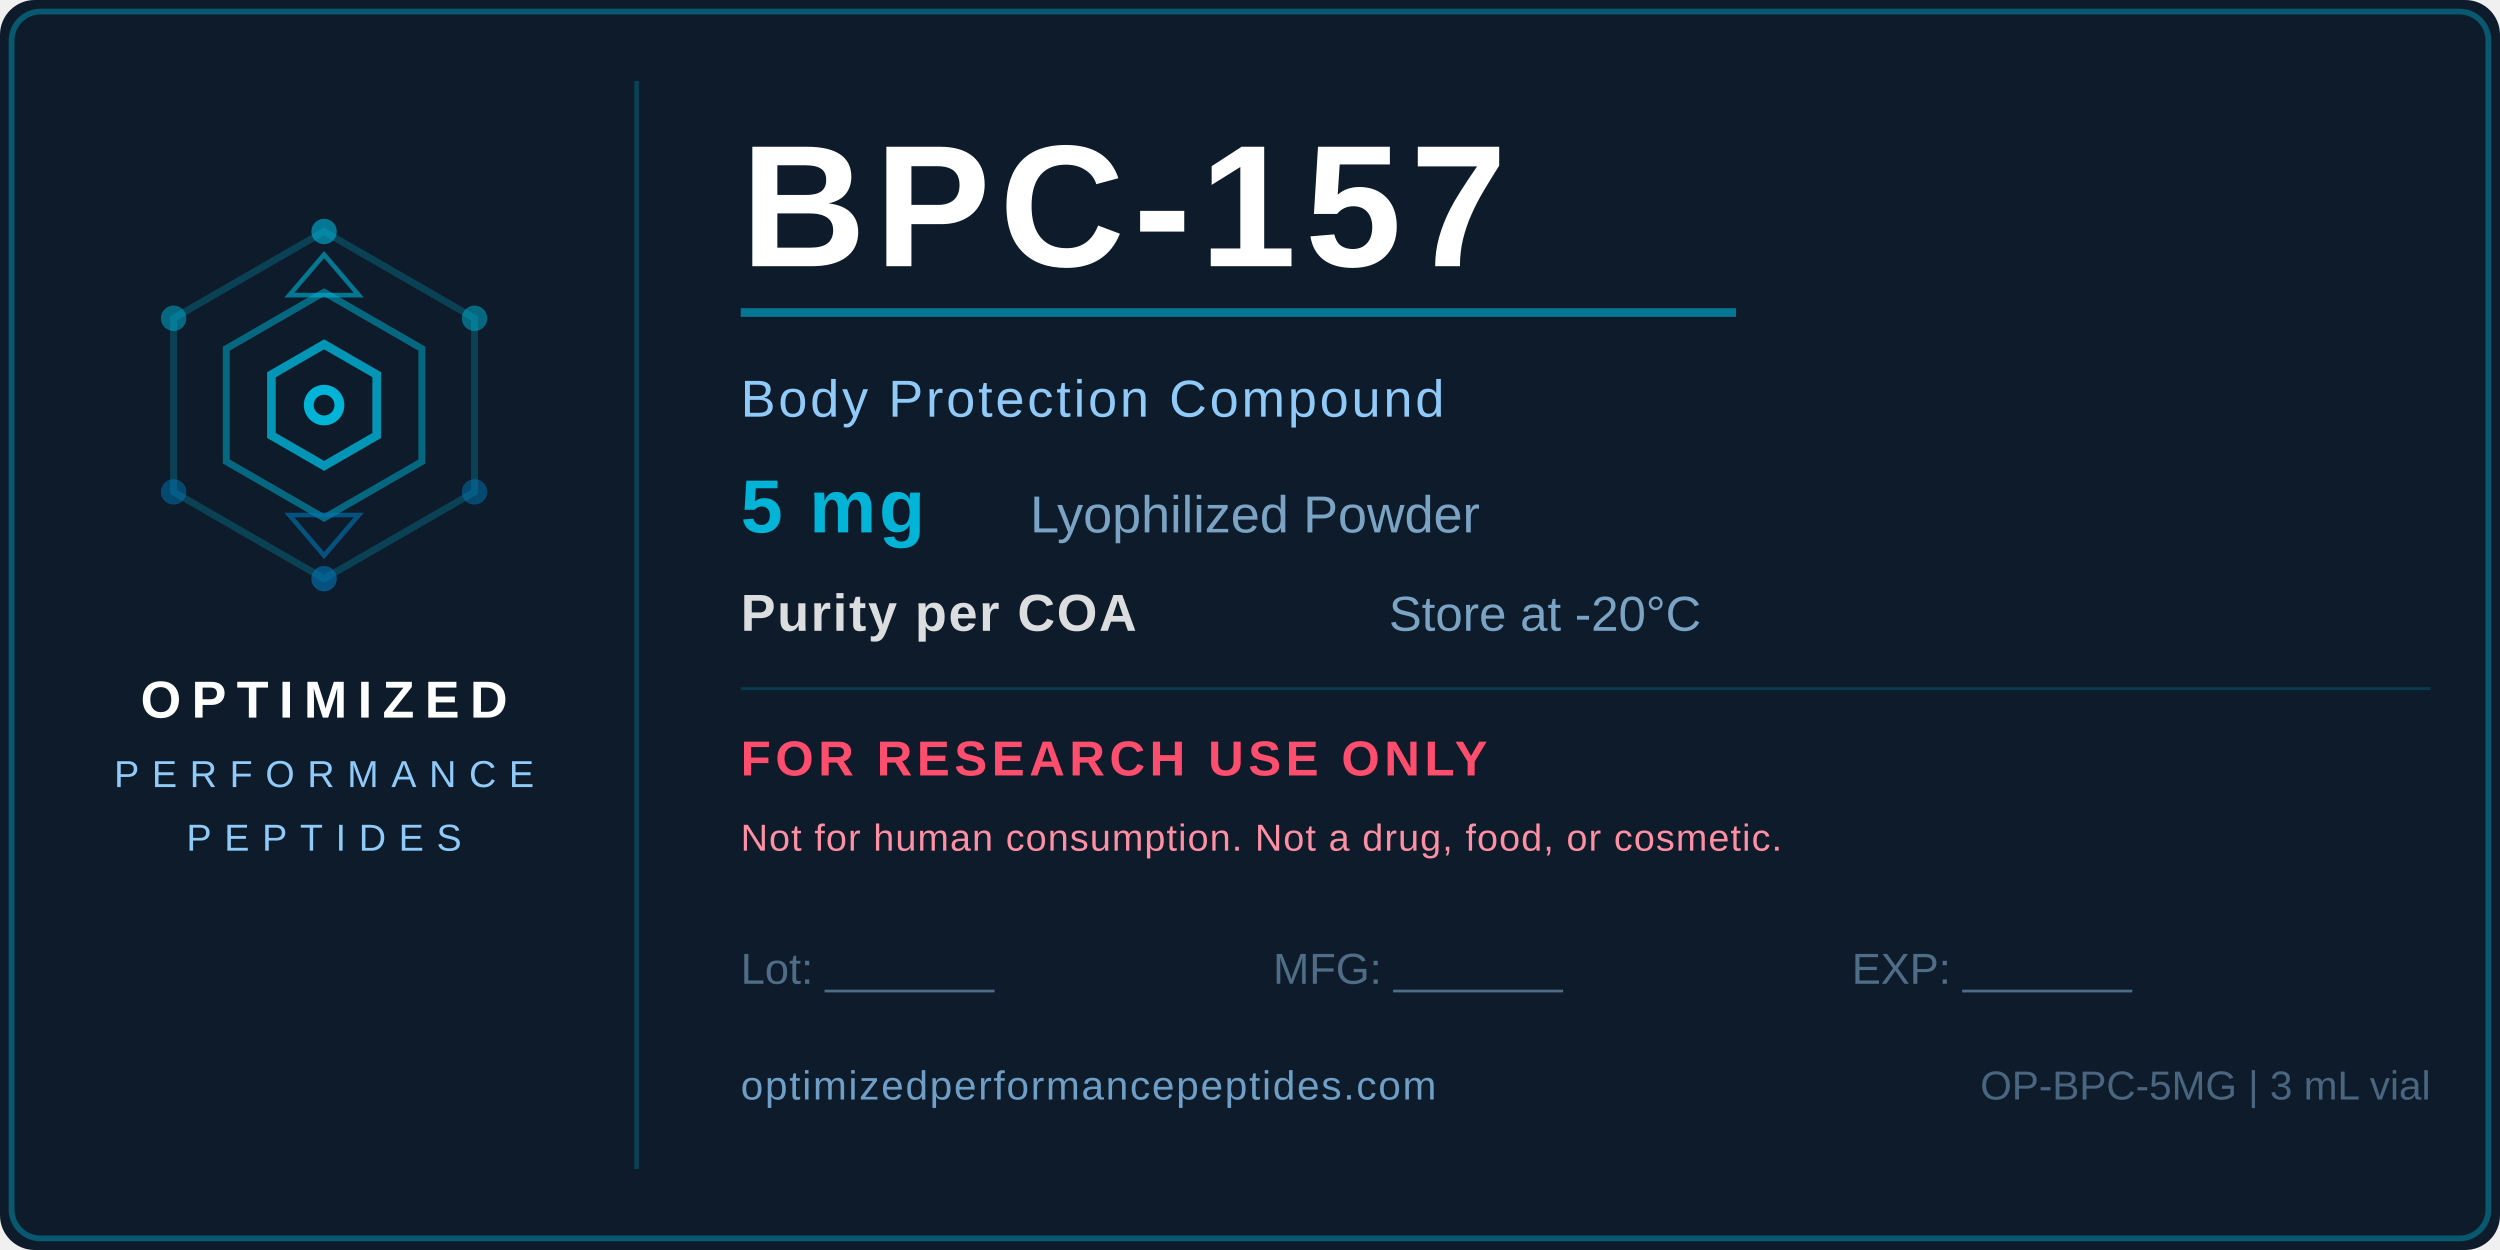
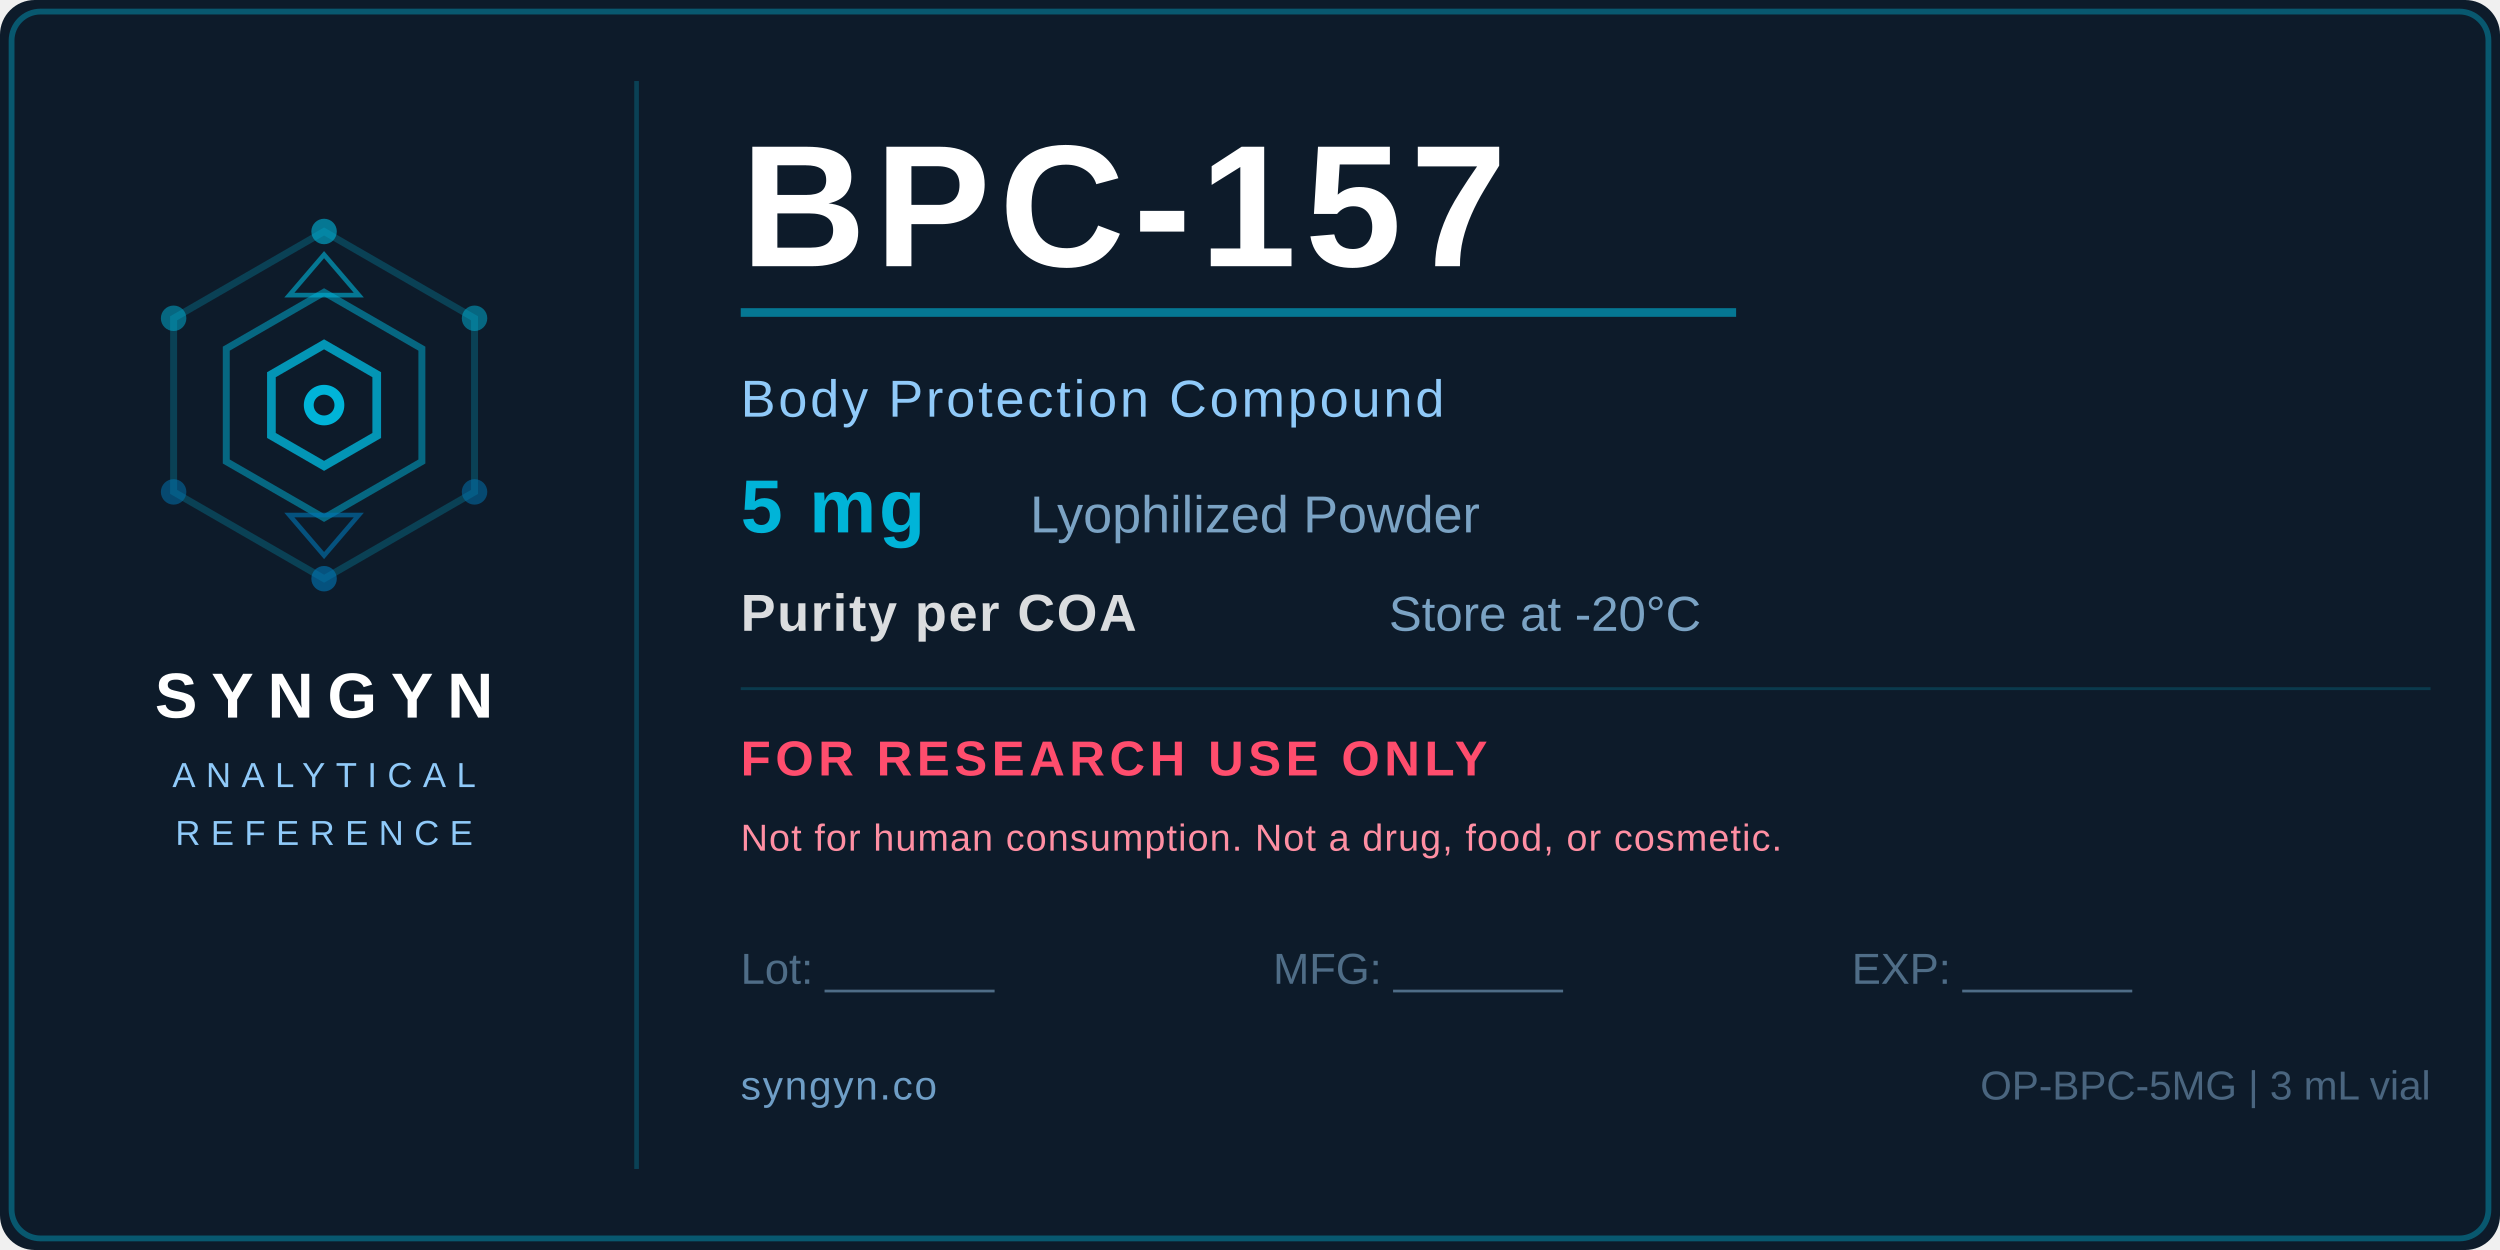
<svg xmlns="http://www.w3.org/2000/svg" width="1.5in" height="0.75in" viewBox="0 0 432 216">
  <rect x="0" y="0" width="432" height="216" rx="6" fill="#0D1B2A" />
  <rect x="2" y="2" width="428" height="212" rx="5" fill="none" stroke="#00B4D8" stroke-width="1" opacity="0.4" />
  <line x1="110" y1="14" x2="110" y2="202" stroke="#00B4D8" stroke-width="0.8" opacity="0.25" />
  <g transform="translate(56, 70)">
    <polygon points="0,-30 26,-15 26,15 0,30 -26,15 -26,-15" fill="none" stroke="#00B4D8" stroke-width="1.2" opacity="0.25" />
    <polygon points="0,-19.5 16.9,-9.75 16.9,9.75 0,19.5 -16.9,9.75 -16.9,-9.75" fill="none" stroke="#00B4D8" stroke-width="1.2" opacity="0.5" />
    <polygon points="0,-10.5 9.1,-5.25 9.1,5.25 0,10.5 -9.1,5.25 -9.1,-5.25" fill="none" stroke="#00B4D8" stroke-width="1.5" opacity="0.8" />
    <circle cx="0" cy="-30" r="2.2" fill="#00B4D8" opacity="0.6" />
    <circle cx="26" cy="-15" r="2.2" fill="#00B4D8" opacity="0.5" />
    <circle cx="26" cy="15" r="2.2" fill="#0077B6" opacity="0.5" />
    <circle cx="0" cy="30" r="2.2" fill="#0077B6" opacity="0.6" />
    <circle cx="-26" cy="15" r="2.2" fill="#0077B6" opacity="0.5" />
    <circle cx="-26" cy="-15" r="2.2" fill="#00B4D8" opacity="0.5" />
    <circle cx="0" cy="0" r="3.5" fill="#00B4D8" />
    <circle cx="0" cy="0" r="1.8" fill="#0D1B2A" />
    <polygon points="0,-26 6,-19 -6,-19" fill="none" stroke="#00B4D8" stroke-width="0.8" opacity="0.6" />
    <polygon points="0,26 6,19 -6,19" fill="none" stroke="#0077B6" stroke-width="0.8" opacity="0.6" />
  </g>
-   <text x="56" y="124" text-anchor="middle" font-family="'Helvetica Neue', Arial, sans-serif" font-size="9" font-weight="700" fill="#FFFFFF" letter-spacing="1.8">OPTIMIZED</text>
-   <text x="56" y="136" text-anchor="middle" font-family="'Helvetica Neue', Arial, sans-serif" font-size="6.5" font-weight="400" fill="#90CAF9" letter-spacing="2.2">PERFORMANCE</text>
-   <text x="56" y="147" text-anchor="middle" font-family="'Helvetica Neue', Arial, sans-serif" font-size="6.5" font-weight="400" fill="#90CAF9" letter-spacing="2.2">PEPTIDES</text>
+   <text x="56" y="124" text-anchor="middle" font-family="'Helvetica Neue', Arial, sans-serif" font-size="11" font-weight="700" fill="#FFFFFF" letter-spacing="2.4">SYNGYN</text>
+   <text x="56" y="136" text-anchor="middle" font-family="'Helvetica Neue', Arial, sans-serif" font-size="6" font-weight="400" fill="#90CAF9" letter-spacing="1.8">ANALYTICAL</text>
+   <text x="56" y="146" text-anchor="middle" font-family="'Helvetica Neue', Arial, sans-serif" font-size="6" font-weight="400" fill="#90CAF9" letter-spacing="1.8">REFERENCE</text>
  <text x="128" y="46" font-family="'Helvetica Neue', Arial, sans-serif" font-size="30" font-weight="800" fill="#FFFFFF" letter-spacing="1.5">BPC-157</text>
  <line x1="128" y1="54" x2="300" y2="54" stroke="#00B4D8" stroke-width="1.5" opacity="0.6" />
  <text x="128" y="72" font-family="'Helvetica Neue', Arial, sans-serif" font-size="9" font-weight="400" fill="#90CAF9" letter-spacing="0.5">Body Protection Compound</text>
  <text x="128" y="92" font-family="'Helvetica Neue', Arial, sans-serif" font-size="13" font-weight="700" fill="#00B4D8" letter-spacing="0.5">5 mg</text>
  <text x="178" y="92" font-family="'Helvetica Neue', Arial, sans-serif" font-size="9" font-weight="400" fill="#7BA3C4">Lyophilized Powder</text>
  <text x="128" y="109" font-family="'Helvetica Neue', Arial, sans-serif" font-size="9" font-weight="600" fill="#FFFFFF" opacity="0.85" letter-spacing="0.3">Purity per COA</text>
  <text x="240" y="109" font-family="'Helvetica Neue', Arial, sans-serif" font-size="8.5" font-weight="400" fill="#7BA3C4">Store at -20°C</text>
  <line x1="128" y1="119" x2="420" y2="119" stroke="#00B4D8" stroke-width="0.5" opacity="0.2" />
  <text x="128" y="134" font-family="'Helvetica Neue', Arial, sans-serif" font-size="8.5" font-weight="700" fill="#FF4D6D" letter-spacing="0.8">FOR RESEARCH USE ONLY</text>
  <text x="128" y="147" font-family="'Helvetica Neue', Arial, sans-serif" font-size="6.5" font-weight="500" fill="#FF8FA3" letter-spacing="0.2">Not for human consumption. Not a drug, food, or cosmetic.</text>
  <text x="128" y="170" font-family="'Helvetica Neue', Arial, sans-serif" font-size="7.5" font-weight="400" fill="#7BA3C4" opacity="0.6">Lot: _______</text>
  <text x="220" y="170" font-family="'Helvetica Neue', Arial, sans-serif" font-size="7.5" font-weight="400" fill="#7BA3C4" opacity="0.6">MFG: _______</text>
  <text x="320" y="170" font-family="'Helvetica Neue', Arial, sans-serif" font-size="7.5" font-weight="400" fill="#7BA3C4" opacity="0.6">EXP: _______</text>
-   <text x="128" y="190" font-family="'Helvetica Neue', Arial, sans-serif" font-size="7" font-weight="500" fill="#90CAF9" opacity="0.75" letter-spacing="0.3">optimizedperformancepeptides.com</text>
+   <text x="128" y="190" font-family="'Helvetica Neue', Arial, sans-serif" font-size="7" font-weight="500" fill="#90CAF9" opacity="0.75" letter-spacing="0.3">syngyn.co</text>
  <text x="420" y="190" text-anchor="end" font-family="'Helvetica Neue', Arial, sans-serif" font-size="7" font-weight="400" fill="#7BA3C4" opacity="0.55">OP-BPC-5MG | 3 mL vial</text>
</svg>
